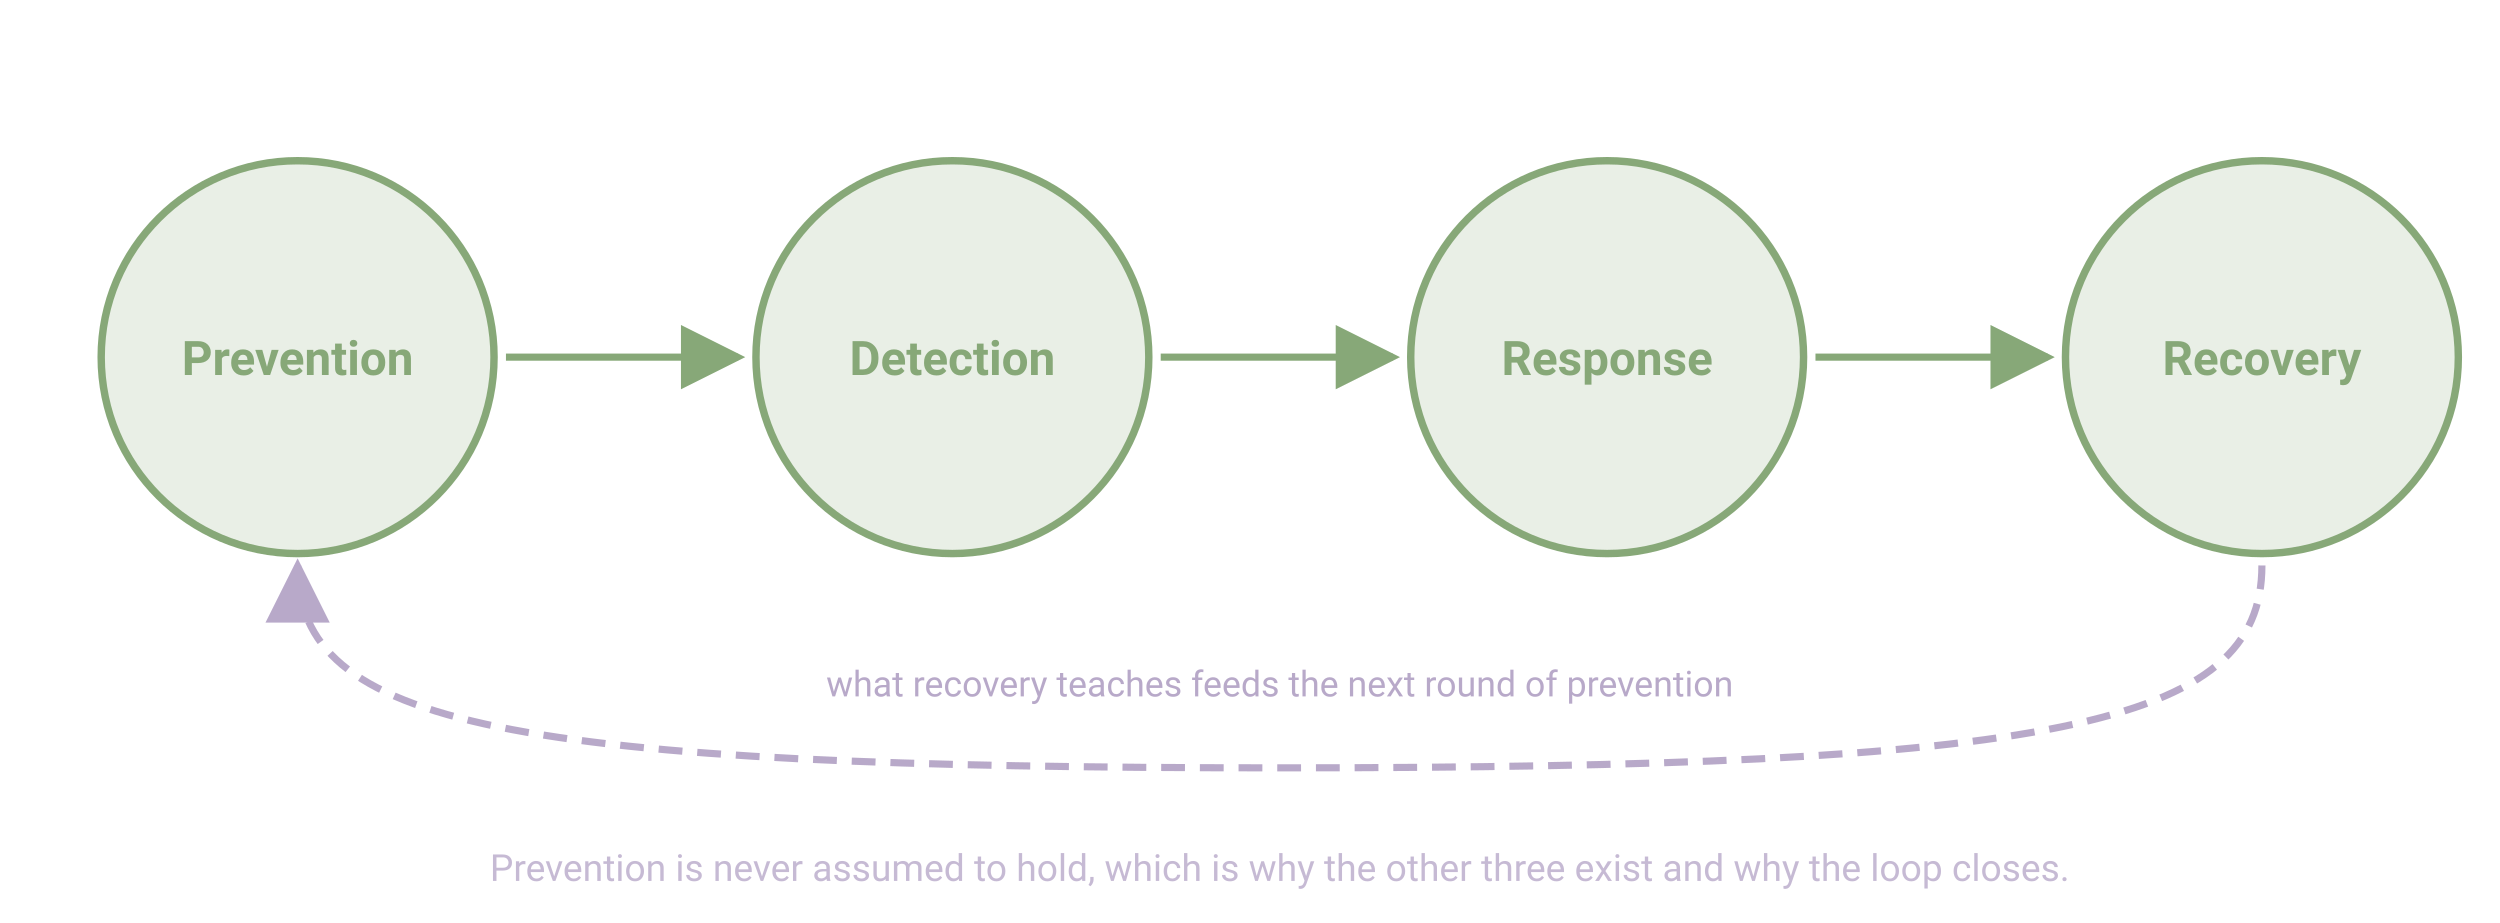
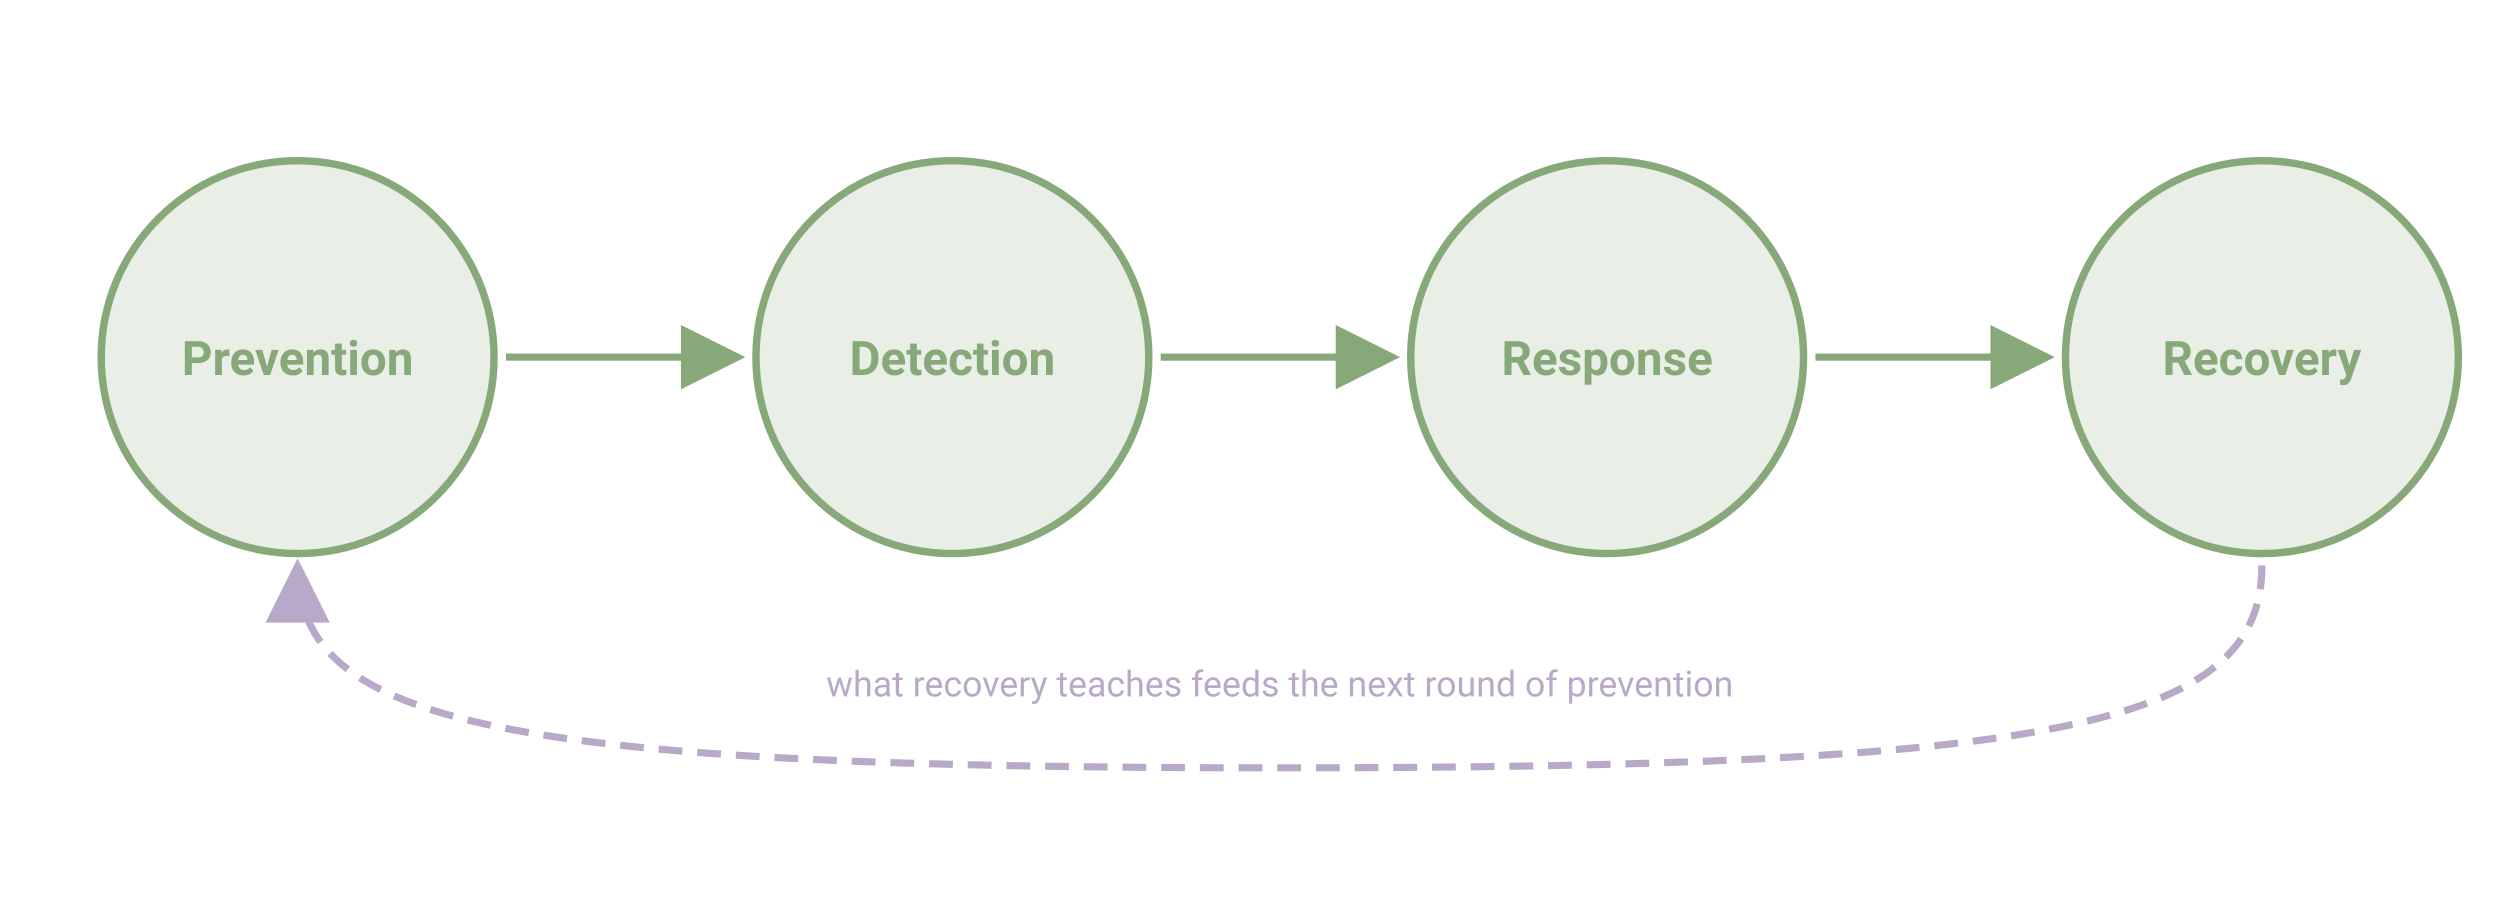
<svg xmlns="http://www.w3.org/2000/svg" width="840" height="310" viewBox="0 0 840 310" role="img" aria-labelledby="t d">
  <defs>
    <marker id="as" markerWidth="9" markerHeight="9" refX="8" refY="4.5" orient="auto">
      <path d="M0,0 L9,4.5 L0,9 Z" fill="#87A878" />
    </marker>
    <marker id="al" markerWidth="9" markerHeight="9" refX="8" refY="4.5" orient="auto">
      <path d="M0,0 L9,4.5 L0,9 Z" fill="#B8A9C9" />
    </marker>
  </defs>
  <style>
 text{font-family:'Segoe UI',system-ui,-apple-system,Roboto,Arial,sans-serif}
 .dev{fill:#87A878;fill-opacity:.18;stroke:#87A878;stroke-width:2}
 .host{fill:#B8A9C9;fill-opacity:.18;stroke:#B8A9C9;stroke-width:2}
 .dim{fill:#B8A9C9;fill-opacity:.07;stroke:#B8A9C9;stroke-width:2;stroke-dasharray:7 5}
 .ext{fill:#B8A9C9;fill-opacity:.07;stroke:#B8A9C9;stroke-width:2;stroke-dasharray:7 5}
 .chip{fill:#87A878;fill-opacity:.12;stroke:none}
 .chipl{fill:#B8A9C9;fill-opacity:.12;stroke:none}
 .nd{font-size:16px;font-weight:600;fill:#87A878}
 .nh{font-size:16px;font-weight:600;fill:#B8A9C9}
 .el{font-size:12px;fill:#87A878}
 .elh{font-size:12px;fill:#B8A9C9}
 .note{font-size:12.5px;fill:#B8A9C9}
 .nt{font-size:13px;font-weight:600;fill:#B8A9C9}
</style>
  <g fill="#87A878" fill-opacity=".18" stroke="#87A878" stroke-width="2.5">
    <circle cx="100" cy="120" r="66" />
    <circle cx="320" cy="120" r="66" />
    <circle cx="540" cy="120" r="66" />
    <circle cx="760" cy="120" r="66" />
  </g>
  <g class="nd" font-size="15" text-anchor="middle">
    <text x="100" y="126">Prevention</text>
    <text x="320" y="126">Detection</text>
    <text x="540" y="126">Response</text>
    <text x="760" y="126">Recovery</text>
  </g>
  <g stroke="#87A878" stroke-width="2.4" marker-end="url(#as)" fill="none">
    <line x1="170" y1="120" x2="248" y2="120" />
    <line x1="390" y1="120" x2="468" y2="120" />
    <line x1="610" y1="120" x2="688" y2="120" />
  </g>
  <path d="M760 190 C760 244 690 258 430 258 C170 258 100 244 100 190" fill="none" stroke="#B8A9C9" stroke-width="2.4" stroke-dasharray="8 5" marker-end="url(#al)" />
  <text class="elh" x="430" y="234" text-anchor="middle">what recovery teaches feeds the next round of prevention</text>
-   <text class="note" x="430" y="296" text-anchor="middle" fill-opacity=".8">Prevention is never assumed to hold, which is why the other three exist and why the loop closes.</text>
</svg>
